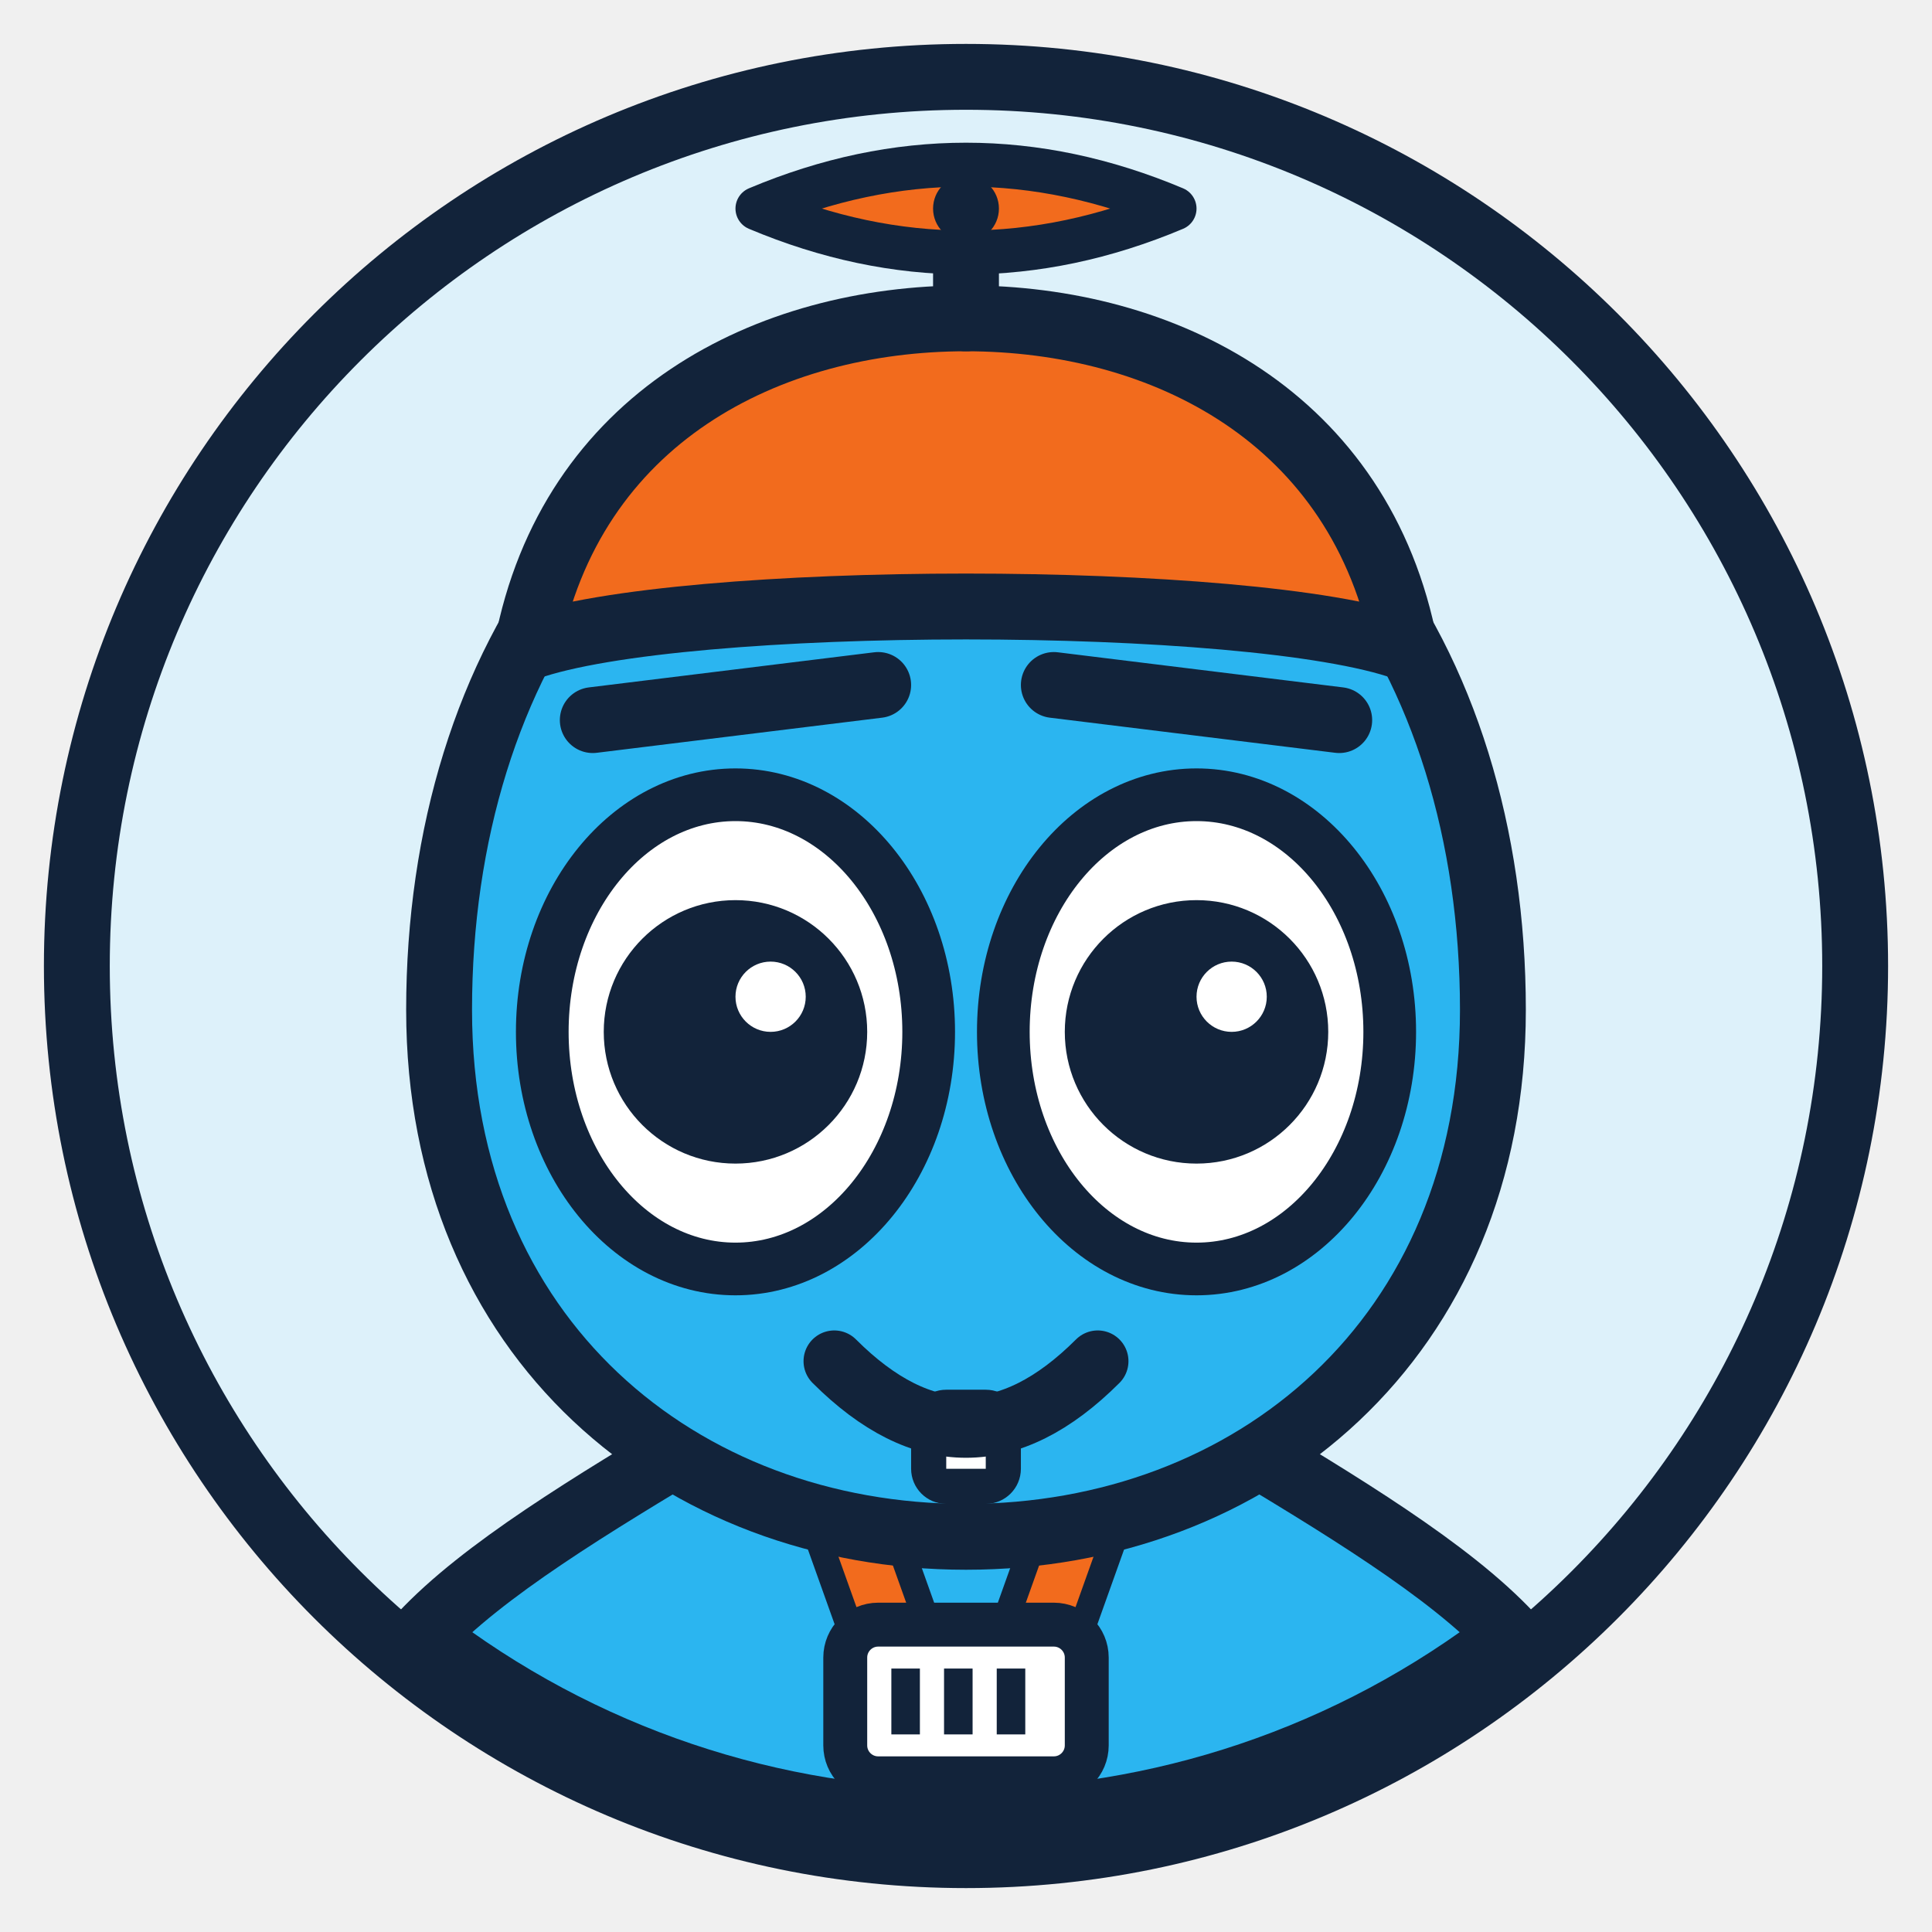
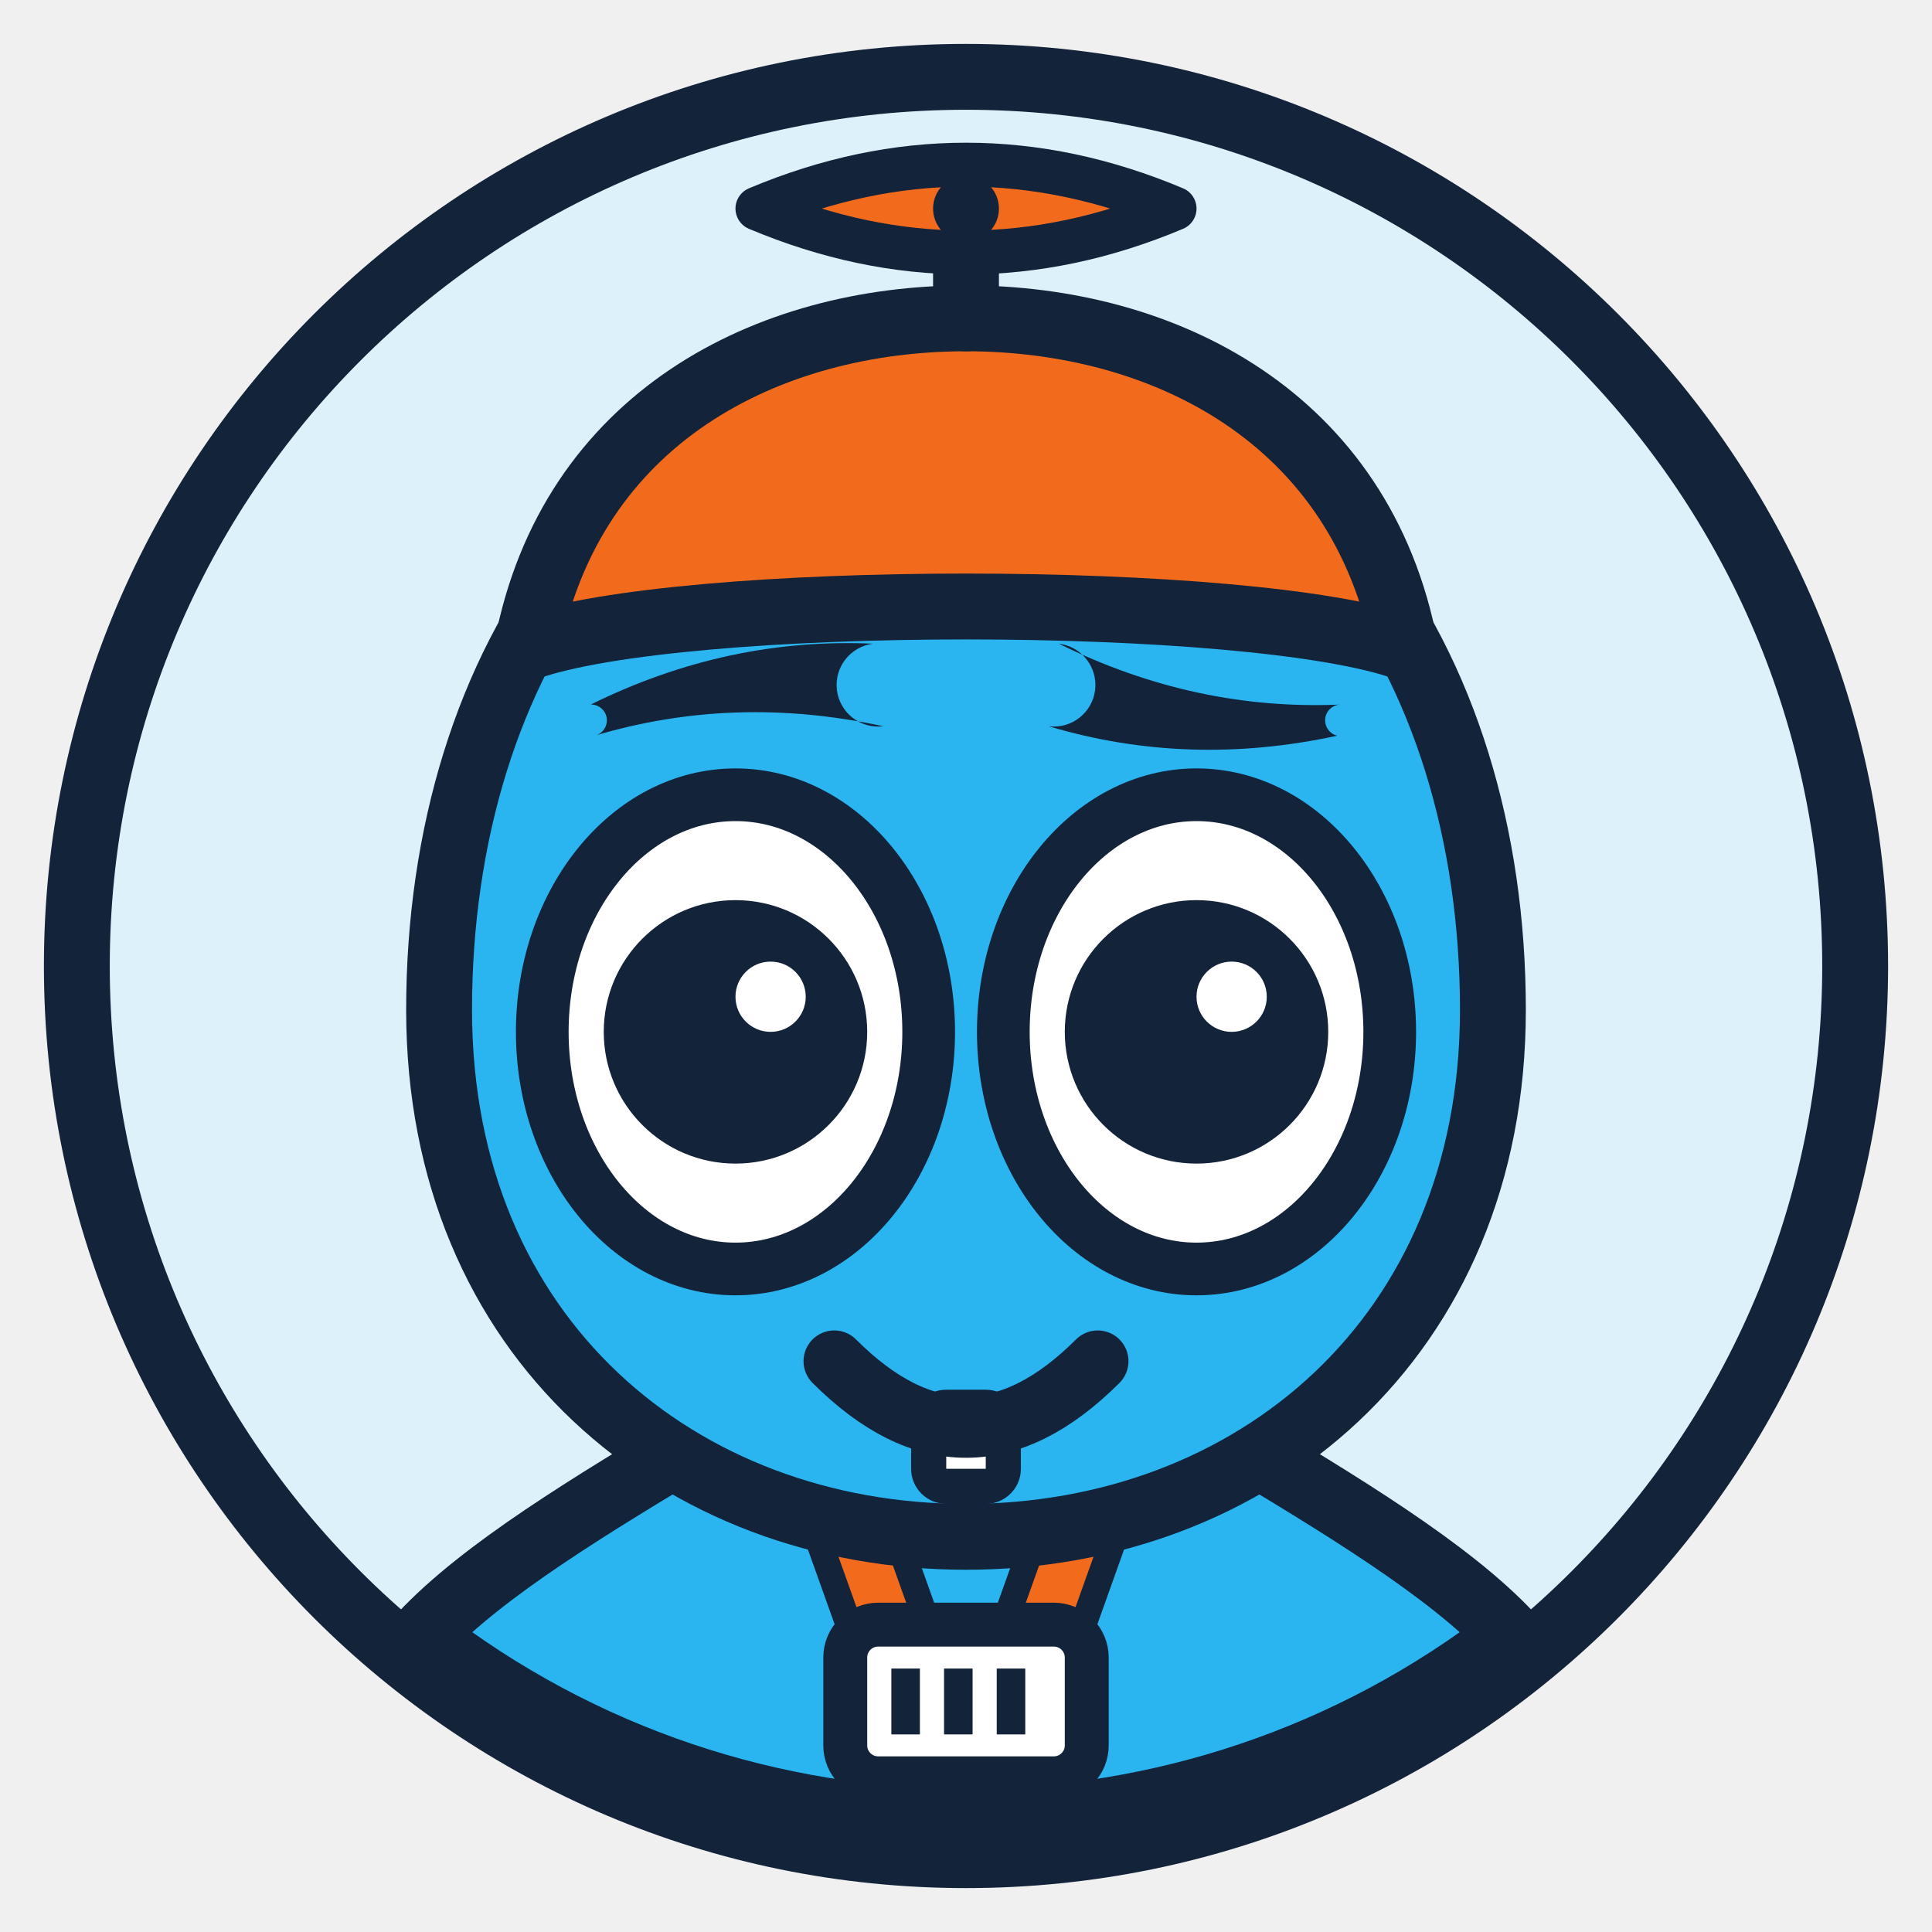
<svg xmlns="http://www.w3.org/2000/svg" viewBox="0 0 88 88" width="88" height="88" color="#12233A" role="img" aria-label="Shin: good">
  <circle class="face-disc" cx="44" cy="44" r="40.5" fill="#DDF1FA" />
  <g class="face-body" transform="translate(0 -1.5)">
    <path d="M32 67 C27 70 22 73 19.2 76 A40.5 40.5 0 0 0 68.8 76 C66 73 61 70 56 67 Z" fill="#2BB5F0" stroke="currentColor" stroke-width="3" stroke-linejoin="round" />
    <path d="M38.5 70 L41 77 M49.5 70 L47 77" stroke="currentColor" stroke-width="4.6" stroke-linecap="round" fill="none" />
    <path d="M38.5 70 L41 77 M49.5 70 L47 77" stroke="#F26B1D" stroke-width="2.2" stroke-linecap="round" fill="none" />
    <rect x="38.5" y="75.5" width="11" height="7" rx="1.5" fill="#FFFFFF" stroke="currentColor" stroke-width="2" />
    <path d="M40.6 77.5 h1.3 v3 h-1.3 Z M43 77.5 h1.3 v3 h-1.3 Z M45.4 77.5 h1.3 v3 h-1.3 Z" fill="#12233A" />
  </g>
  <g class="face-head">
    <path class="face-skull" d="M44 17 C59 17 68 30 68 46 C68 61 57 70 44 70 C31 70 20 61 20 46 C20 30 29 17 44 17 Z" fill="#2BB5F0" stroke="currentColor" stroke-width="3" />
    <g class="face-hat">
      <path d="M24 29.5 C26 19 35 14.5 44 14.5 C53 14.5 62 19 64 29.5 C57 27 31 27 24 29.5 Z" fill="#F26B1D" stroke="currentColor" stroke-width="3" stroke-linejoin="round" />
      <path d="M44 14.5 L44 10.5" stroke="currentColor" stroke-width="3" stroke-linecap="round" />
      <g>
        <path d="M34.5 9.5 Q44 5.5 53.5 9.5 Q44 13.5 34.5 9.5 Z" fill="#F26B1D" stroke="currentColor" stroke-width="2" stroke-linejoin="round" />
        <circle cx="44" cy="9.5" r="1.5" fill="#12233A" />
      </g>
    </g>
    <g class="face-brows">
-       <path d="M27 32.8 L40 31.2 M48 31.2 L61 32.8" stroke="currentColor" stroke-width="3" stroke-linecap="round" fill="none" />
+       <path d="M39.77 29.32 Q33.13 29.02 26.91 32.09 A0.72 0.72 0 0 1 27.09 33.51 Q33.45 31.61 40.23 33.08 A1.89 1.89 0 0 1 39.77 29.32 Z M47.77 33.08 Q54.13 34.98 60.91 33.51 A0.72 0.72 0 0 1 61.09 32.09 Q54.45 32.39 48.23 29.32 A1.89 1.89 0 0 1 47.77 33.08 Z" fill="currentColor" />
    </g>
    <g class="face-eyes">
      <ellipse cx="33.5" cy="47" rx="8.8" ry="10.8" fill="#FFFFFF" />
      <circle cx="33.5" cy="47" r="6" fill="#12233A" />
      <circle cx="35.1" cy="45.4" r="1.6" fill="#FFFFFF" />
      <ellipse cx="33.5" cy="47" rx="8.8" ry="10.8" fill="none" stroke="currentColor" stroke-width="2.4" />
      <ellipse cx="54.5" cy="47" rx="8.8" ry="10.8" fill="#FFFFFF" />
      <circle cx="54.5" cy="47" r="6" fill="#12233A" />
      <circle cx="56.1" cy="45.4" r="1.6" fill="#FFFFFF" />
      <ellipse cx="54.5" cy="47" rx="8.8" ry="10.8" fill="none" stroke="currentColor" stroke-width="2.4" />
    </g>
    <g class="face-mouth">
      <rect x="42.3" y="64.10" width="3.4" height="3.6" rx=".8" fill="#FFFFFF" stroke="currentColor" stroke-width="1.6" />
      <path d="M38 62 Q44 68 50 62" stroke="currentColor" stroke-width="2.8" stroke-linecap="round" fill="none" />
    </g>
  </g>
  <g class="face-extras" />
  <circle class="face-ring" cx="44" cy="44" r="40.5" fill="none" stroke="currentColor" stroke-width="3" />
</svg>
